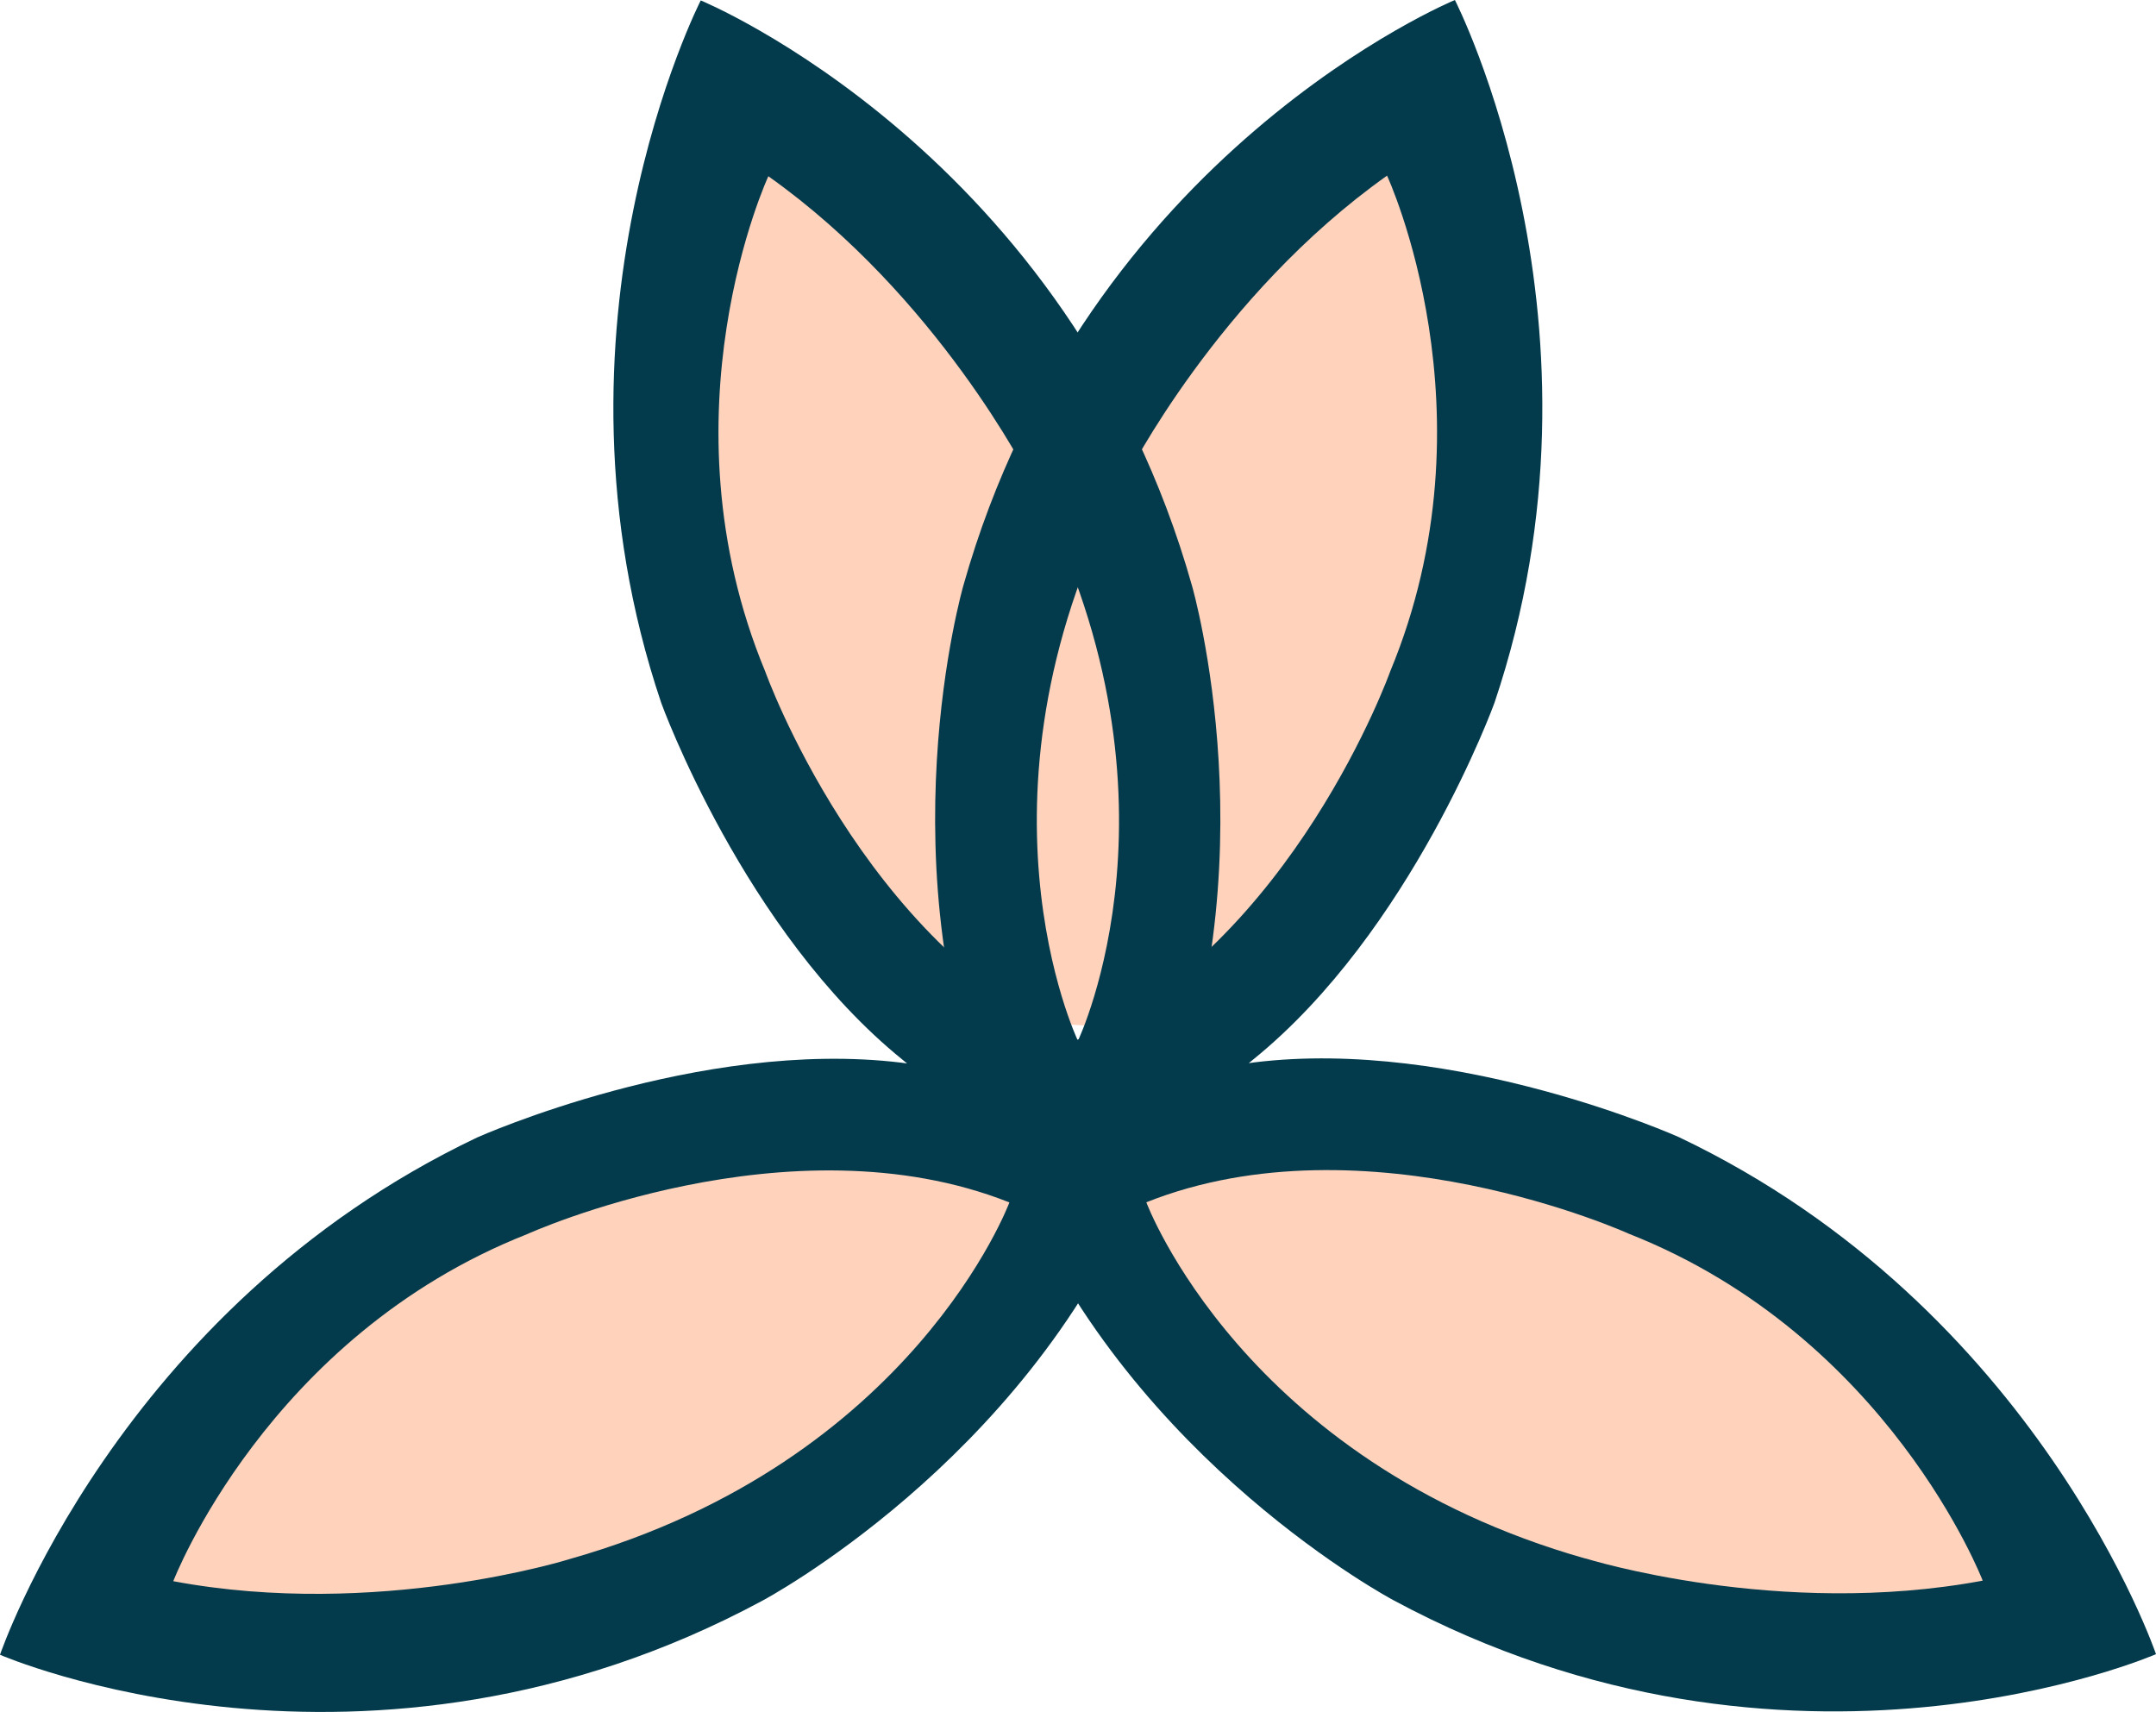
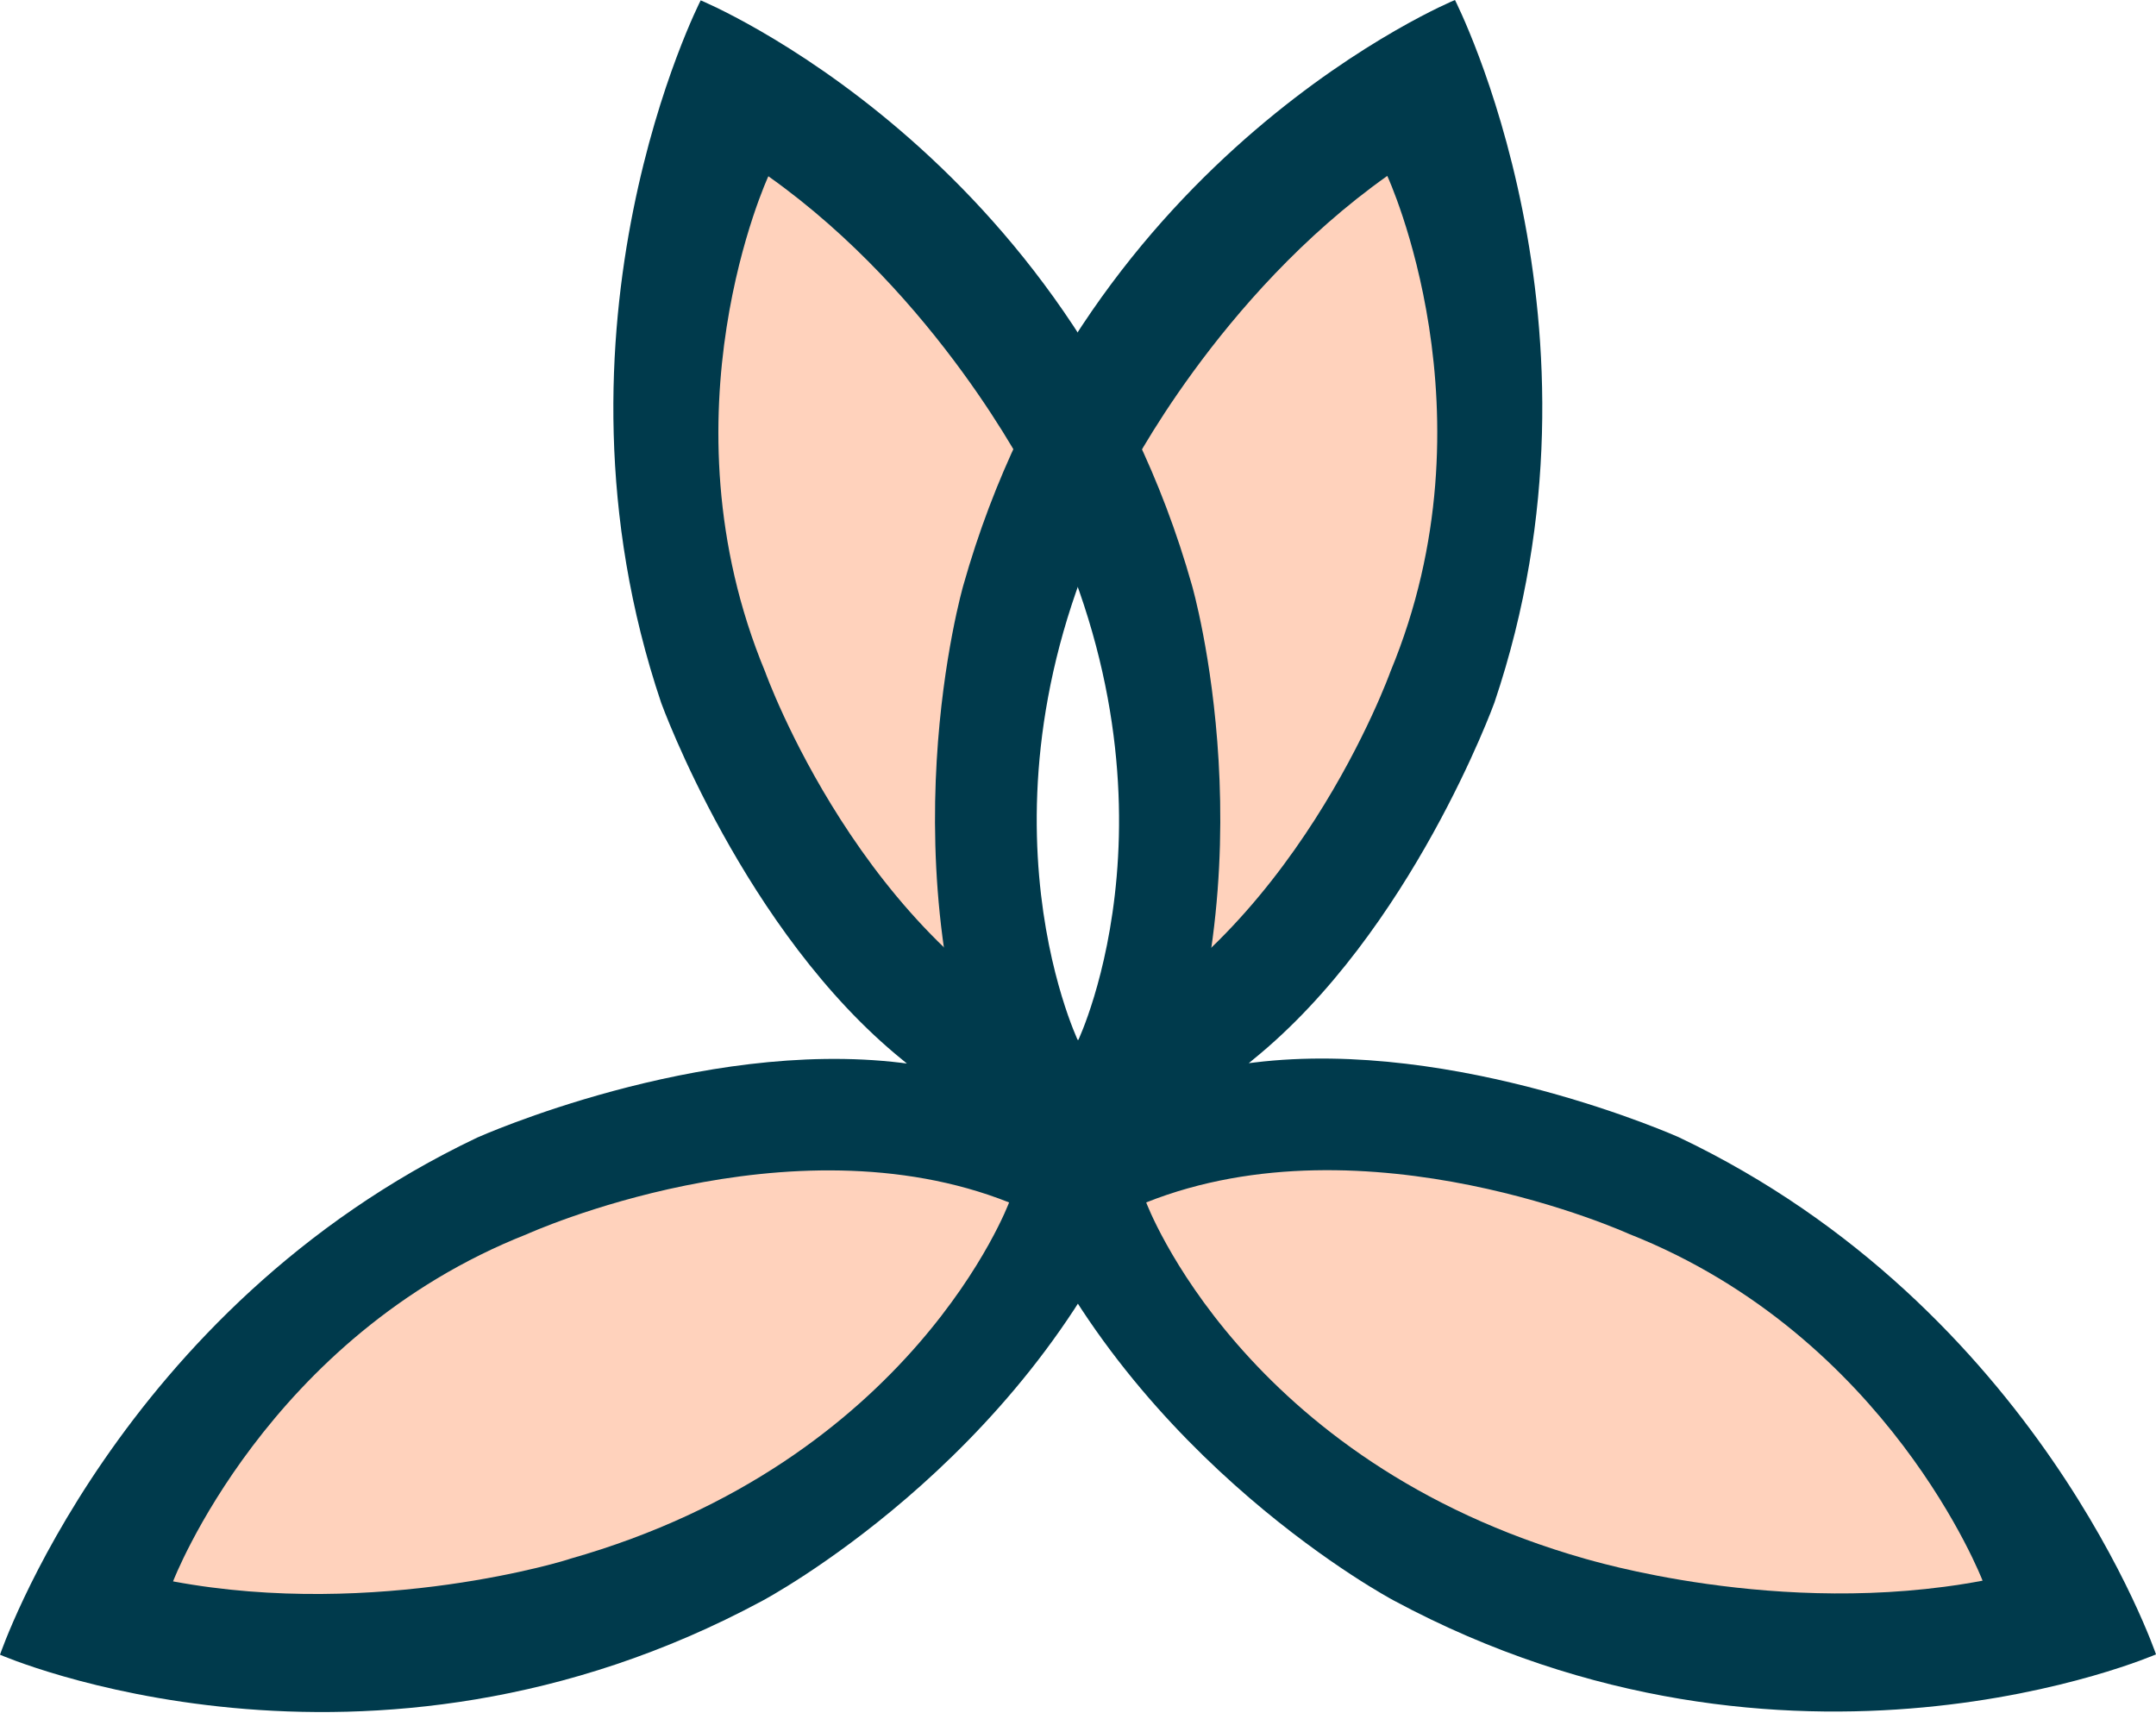
- <svg xmlns="http://www.w3.org/2000/svg" id="Layer_1" data-name="Layer 1" viewBox="0 0 611.71 485.68">
-   <defs>
-     <style>.cls-1{fill:#ffd2bc;}.cls-2{fill:#043b4c;}</style>
-   </defs>
-   <path class="cls-1" d="M208.4,28.06s-57,153.64,63.22,260.87l65.43,3.6S451.42,188.89,407.34,28.06l-99.67,96.49S254.86,44.74,208.4,28.06Z" />
-   <path class="cls-1" d="M20.18,460.5S231,517.68,298.94,343.75c0,0-17.5-34.77-104-26.91C194.89,316.84,33.28,381.87,20.18,460.5Z" />
-   <path class="cls-1" d="M321.16,341.55S359.3,495,578.1,461.69c0,0-66.26-180.14-255.51-123.43" />
-   <path class="cls-2" d="M611.71,469.29S578.32,371.1,476.29,322.58c0,0-63-28.24-120.42-21.18l-1.56.22,1.21-1c45-36.38,68.51-101.26,68.51-101.26C460.12,92.27,412.79,0,412.79,0S308.05,43.16,273.34,166.09c0,0-23.21,80.21,9.32,156.94l3,7.06h0l.05.1v0l.33.76,0,0,0,.09v0l3,7.05C321.61,414.91,395.38,454,395.38,454,507.86,514.53,611.71,469.29,611.71,469.29Zm-292-334.12s25.75-51.23,73.83-85.34c0,0,31.3,67.39.91,140.62,0,0-27.47,76.93-88.74,104.55C305.75,295,272,224.29,319.75,135.17Zm130.13,307c-97.29-27.61-124.6-101.08-124.6-101.08C387.73,316.23,462.11,350,462.11,350c73.78,29.08,100.43,98.43,100.43,98.43C504.6,459.27,449.88,442.14,449.88,442.14Z" />
-   <path class="cls-2" d="M216.31,454.12S290.08,415,322.59,338.26l3-7.06h0l0-.09v0l.33-.77v0l0-.09h0l3-7.06c32.51-76.75,9.3-156.94,9.3-156.94C303.56,43.26,198.82.12,198.82.12s-47.33,92.28-11.2,199.33c0,0,23.48,64.88,68.53,101.26l1.2,1-1.55-.22c-57.48-7-120.42,21.21-120.42,21.21C33.35,371.26,0,469.46,0,469.46S103.86,514.69,216.31,454.12Zm89.6-159c-61.27-27.6-88.76-104.52-88.76-104.52C186.73,117.34,218,50,218,50c48.1,34.1,73.86,85.32,73.86,85.32C339.71,224.39,305.91,295.1,305.91,295.1ZM49.16,448.59s26.63-69.36,100.4-98.46c0,0,74.38-33.77,136.83-9,0,0-27.28,73.48-124.57,101.12C161.82,442.28,107.1,459.43,49.16,448.59Z" />
+ <svg xmlns="http://www.w3.org/2000/svg" version="1.1" id="Layer_1" x="0px" y="0px" viewBox="0 0 611.7 485.7" style="enable-background:new 0 0 611.7 485.7;" xml:space="preserve">
+   <style type="text/css">
+ 	.st0{fill:#FFD2BC;}
+ 	.st1{fill:#003A4C;}
+ </style>
+   <g id="logo-bg">
+     <path class="st0" d="M208.4,28.1c0,0-57,153.6,63.2,260.9l34.6-156.1L337,292.5c0,0,114.4-103.6,70.3-264.5l-99.7,96.5   C307.7,124.5,254.9,44.7,208.4,28.1z" />
+     <path class="st0" d="M20.2,460.5c0,0,210.9,57.2,278.8-116.8c0,0-17.5-34.8-104-26.9C194.9,316.8,33.3,381.9,20.2,460.5z" />
+     <path class="st0" d="M321.2,341.5c0,0,38.1,153.5,256.9,120.1c0,0-66.3-180.1-255.5-123.4" />
+   </g>
+   <g id="logo">
+     <path class="st1" d="M611.7,469.3c0,0-33.4-98.2-135.4-146.7c0,0-63-28.2-120.4-21.2l-1.6,0.2l1.2-1c45-36.4,68.5-101.3,68.5-101.3   C460.1,92.3,412.8,0,412.8,0S308,43.2,273.3,166.1c0,0-23.2,80.2,9.3,156.9l3,7.1l0,0l0,0.1l0,0l0.3,0.8l0,0v0.1l0,0l3,7   C321.6,414.9,395.4,454,395.4,454C507.9,514.5,611.7,469.3,611.7,469.3z M319.7,135.2c0,0,25.8-51.2,73.9-85.3   c0,0,31.3,67.4,0.9,140.6c0,0-27.5,76.9-88.7,104.6C305.8,295,271.9,224.3,319.7,135.2L319.7,135.2z M449.8,442.2   c-97.3-27.6-124.6-101.1-124.6-101.1c62.5-24.9,136.9,8.9,136.9,8.9c73.8,29.1,100.4,98.4,100.4,98.4   C504.6,459.3,449.9,442.1,449.8,442.2L449.8,442.2z" />
+     <path class="st1" d="M216.3,454.1c0,0,73.8-39.1,106.3-115.9l3-7.1l0,0l0-0.1l0,0l0.3-0.8l0,0v-0.1l0,0l3-7.1   c32.5-76.8,9.3-156.9,9.3-156.9C303.5,43.3,198.8,0.1,198.8,0.1s-47.3,92.3-11.2,199.3c0,0,23.5,64.9,68.5,101.3l1.2,1l-1.5-0.2   c-57.5-7-120.4,21.2-120.4,21.2C33.4,371.2,0,469.4,0,469.4S103.8,514.7,216.3,454.1z M305.9,295.1   c-61.3-27.6-88.8-104.5-88.8-104.5C186.7,117.4,218,50,218,50c48.1,34.1,73.9,85.3,73.9,85.3C339.7,224.4,305.9,295.1,305.9,295.1   L305.9,295.1z M49.1,448.6c0,0,26.6-69.4,100.4-98.5c0,0,74.4-33.8,136.8-9c0,0-27.3,73.5-124.6,101.1   C161.8,442.3,107.1,459.4,49.1,448.6z" />
+   </g>
</svg>
